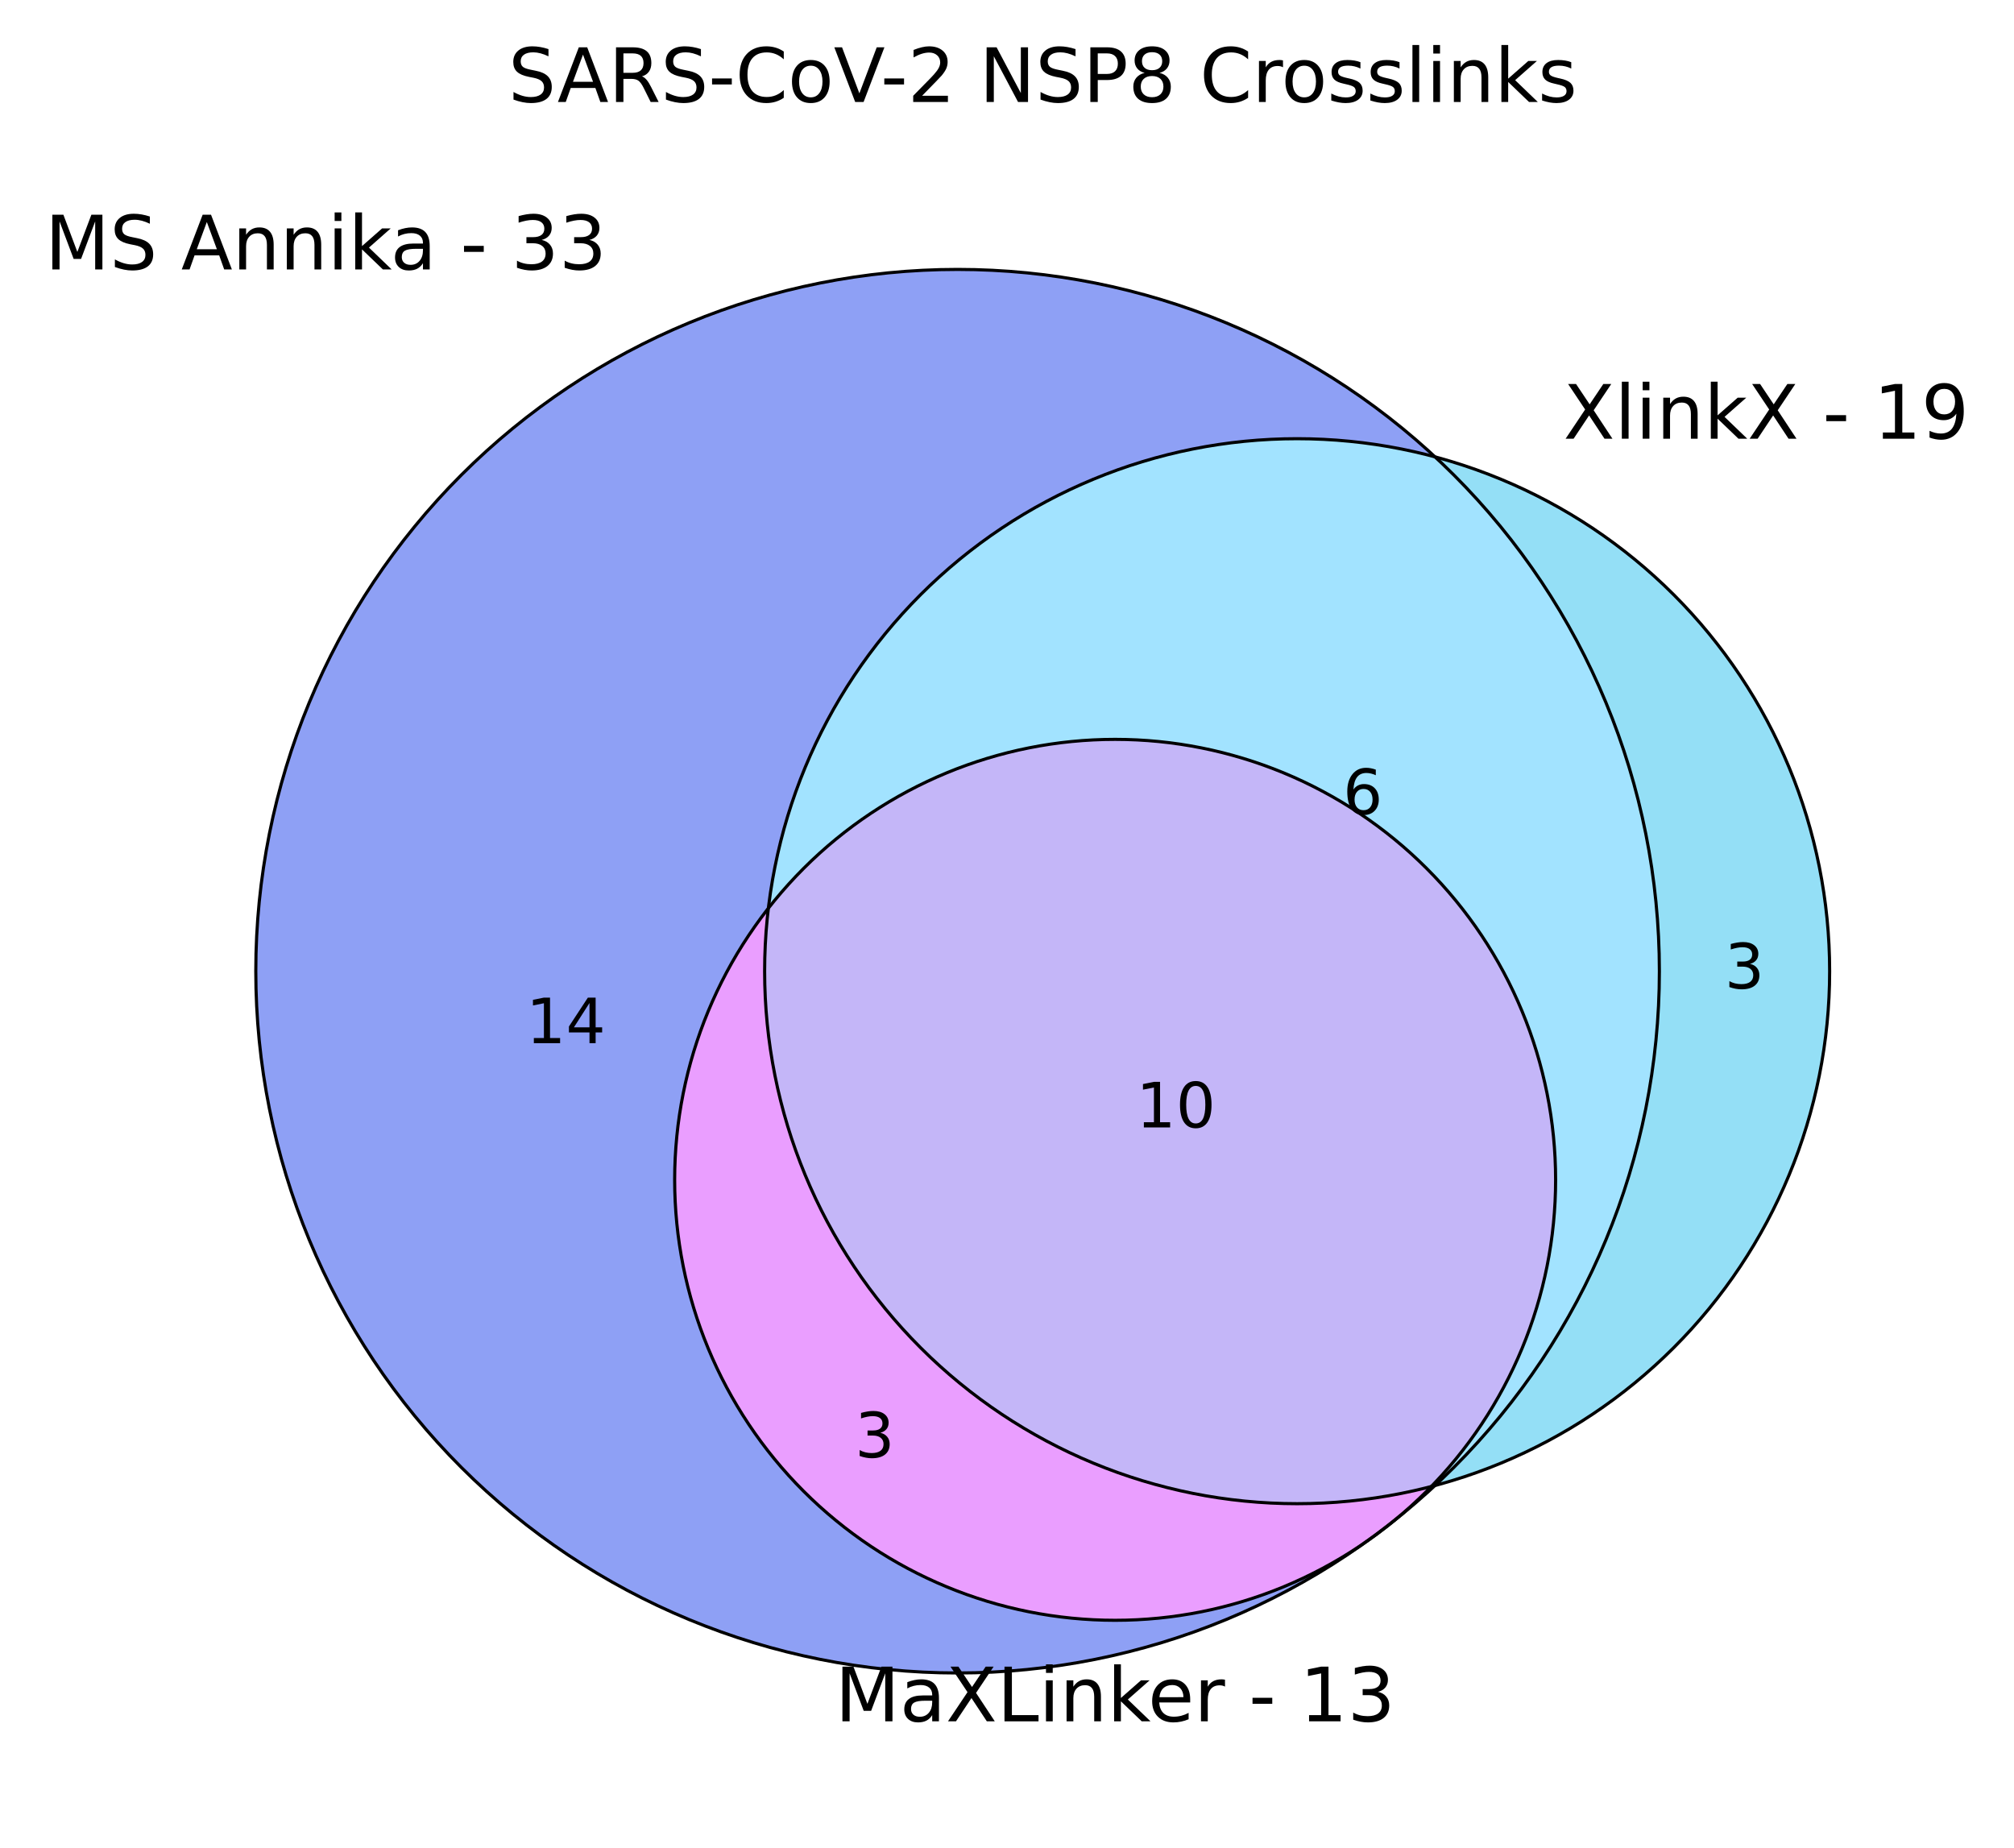
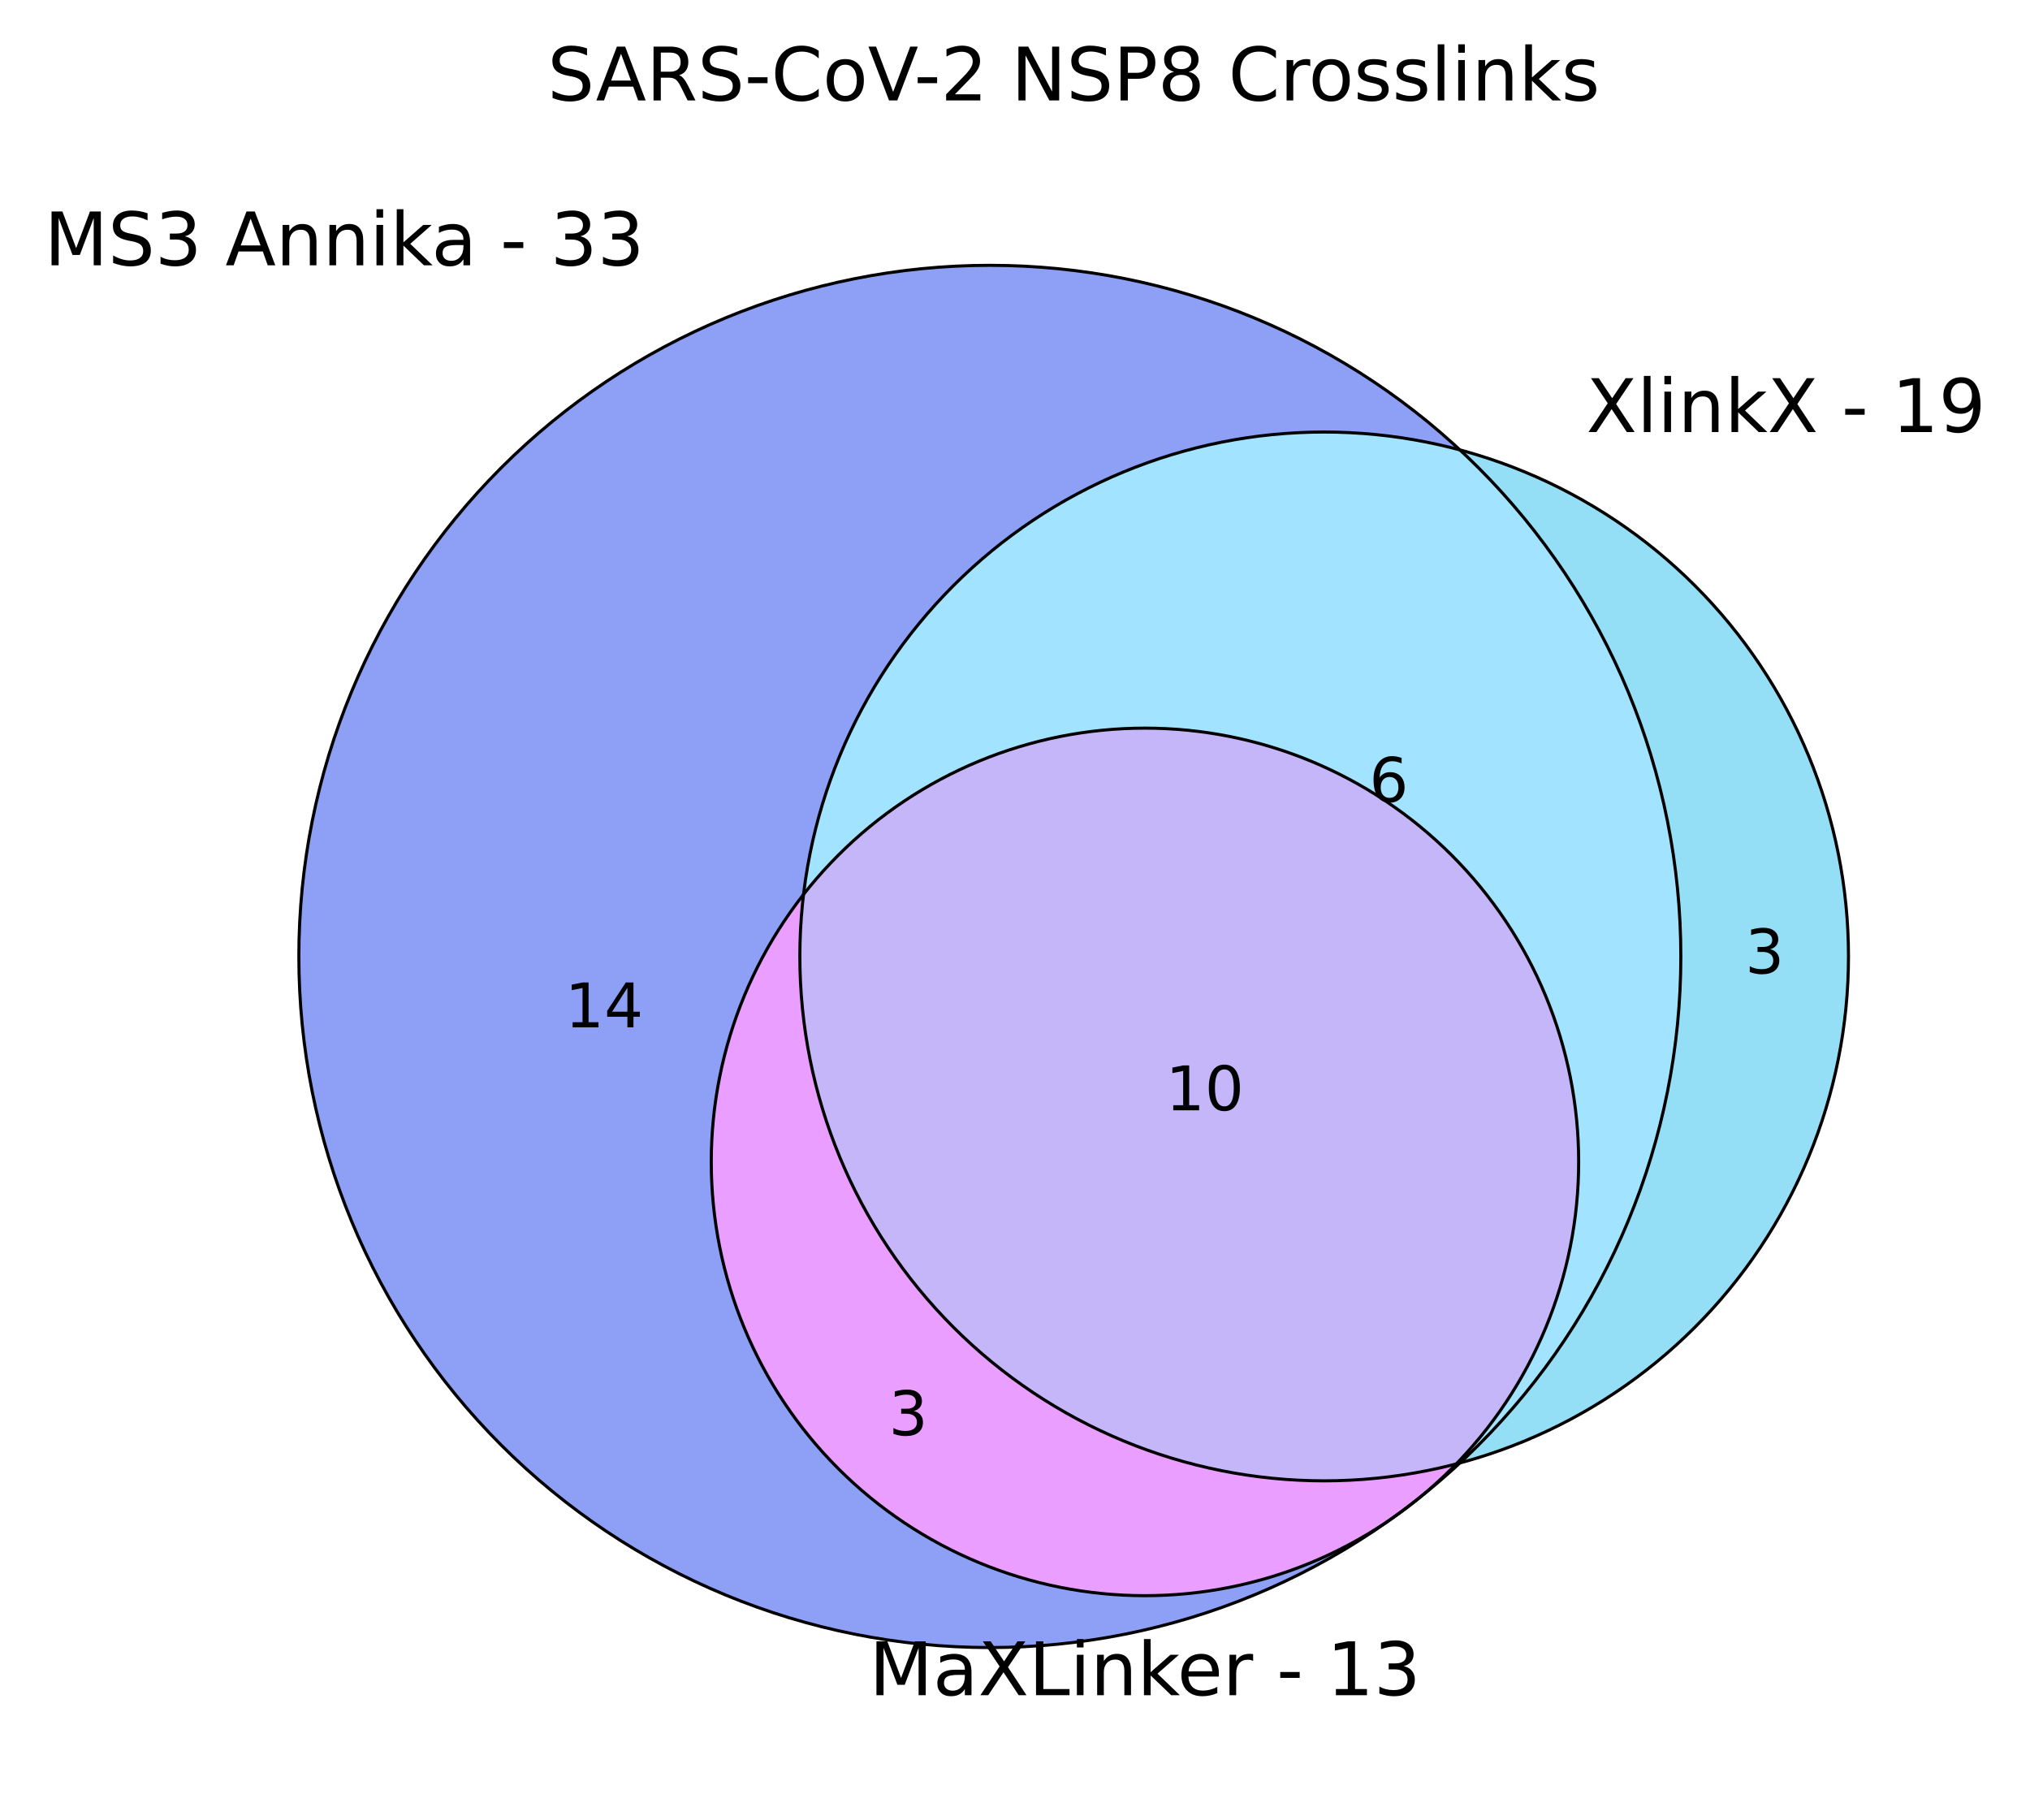
- <svg xmlns="http://www.w3.org/2000/svg" xmlns:xlink="http://www.w3.org/1999/xlink" width="322.197pt" height="295.63pt" viewBox="0 0 322.197 295.63" version="1.1">
+ <svg xmlns="http://www.w3.org/2000/svg" xmlns:xlink="http://www.w3.org/1999/xlink" width="329.832pt" height="295.63pt" viewBox="0 0 329.832 295.63" version="1.1">
  <defs>
    <style type="text/css">*{stroke-linejoin: round; stroke-linecap: butt}</style>
  </defs>
  <g id="figure_1">
    <g id="patch_1">
-       <path d="M 0 295.63  L 322.197 295.63  L 322.197 0  L 0 0  L 0 295.63  z " style="fill: none" />
+       <path d="M -0 295.63  L 329.832 295.63  L 329.832 0  L -0 0  L -0 295.63  z " style="fill: none" />
    </g>
    <g id="axes_1">
      <g id="patch_2">
-         <path d="M 229.576 237.658  C 229.476 237.685 229.376 237.711 229.277 237.738  C 229.177 237.764 229.077 237.79 228.978 237.816  C 228.045 238.777 227.085 239.712 226.099 240.619  C 225.113 241.526 224.102 242.404 223.066 243.253  C 224.186 242.363 225.289 241.451 226.374 240.518  C 227.459 239.585 228.527 238.632 229.576 237.658  M 229.576 73.09  C 214.006 58.637 194.649 48.896 173.765 45.003  C 152.88 41.111 131.314 43.225 111.583 51.098  C 91.851 58.972 74.755 72.286 62.287 89.488  C 49.82 106.689 42.488 127.08 41.146 148.282  C 39.804 169.484 44.507 190.637 54.706 209.273  C 64.904 227.909 80.186 243.273 98.767 253.571  C 117.348 263.87 138.476 268.686 159.684 267.458  C 180.893 266.23 201.323 259.007 218.591 246.632  C 204.74 256.251 187.886 260.585 171.112 258.841  C 154.339 257.098 138.737 249.39 127.16 237.128  C 115.583 224.867 108.784 208.847 108.006 192.002  C 107.228 175.156 112.523 158.579 122.921 145.302  C 124.365 133.172 128.402 121.493 134.757 111.06  C 141.111 100.626 149.636 91.681 159.752 84.832  C 169.868 77.983 181.339 73.389 193.386 71.364  C 205.433 69.338 217.776 69.927 229.576 73.09  " clip-path="url(#p0f7f71b31b)" style="fill: #4361ee; opacity: 0.6" />
+         <path d="M 237.211 237.658  C 237.111 237.685 237.011 237.711 236.912 237.738  C 236.812 237.764 236.712 237.79 236.613 237.816  C 235.68 238.777 234.72 239.712 233.734 240.619  C 232.748 241.526 231.737 242.404 230.701 243.253  C 231.821 242.363 232.924 241.451 234.009 240.518  C 235.094 239.585 236.162 238.632 237.211 237.658  M 237.211 73.09  C 221.641 58.637 202.284 48.896 181.4 45.003  C 160.515 41.111 138.949 43.225 119.218 51.098  C 99.486 58.972 82.39 72.286 69.922 89.488  C 57.455 106.689 50.123 127.08 48.781 148.282  C 47.439 169.484 52.142 190.637 62.341 209.273  C 72.539 227.909 87.821 243.273 106.402 253.571  C 124.983 263.87 146.111 268.686 167.319 267.458  C 188.528 266.23 208.958 259.007 226.226 246.632  C 212.375 256.251 195.521 260.585 178.747 258.841  C 161.974 257.098 146.372 249.39 134.795 237.128  C 123.218 224.867 116.419 208.847 115.641 192.002  C 114.863 175.156 120.158 158.579 130.556 145.302  C 132 133.172 136.037 121.493 142.392 111.06  C 148.746 100.626 157.271 91.681 167.387 84.832  C 177.503 77.983 188.974 73.389 201.021 71.364  C 213.068 69.338 225.411 69.927 237.211 73.09  " clip-path="url(#p31d83834a9)" style="fill: #4361ee; opacity: 0.6" />
      </g>
      <g id="patch_3">
-         <path d="M 229.576 73.09  C 240.896 83.599 249.927 96.331 256.102 110.489  C 262.277 124.647 265.465 139.928 265.465 155.374  C 265.465 170.82 262.277 186.101 256.102 200.259  C 249.927 214.417 240.896 227.15 229.576 237.658  C 247.684 232.803 263.692 222.104 275.104 207.229  C 286.515 192.355 292.704 174.122 292.704 155.374  C 292.704 136.627 286.515 118.393 275.104 103.519  C 263.692 88.645 247.684 77.945 229.576 73.09  " clip-path="url(#p0f7f71b31b)" style="fill: #4cc9f0; opacity: 0.6" />
+         <path d="M 237.211 73.09  C 248.531 83.599 257.562 96.331 263.737 110.489  C 269.912 124.647 273.1 139.928 273.1 155.374  C 273.1 170.82 269.912 186.101 263.737 200.259  C 257.562 214.417 248.531 227.15 237.211 237.658  C 255.319 232.803 271.327 222.104 282.739 207.229  C 294.15 192.355 300.339 174.122 300.339 155.374  C 300.339 136.627 294.15 118.393 282.739 103.519  C 271.327 88.645 255.319 77.945 237.211 73.09  " clip-path="url(#p31d83834a9)" style="fill: #4cc9f0; opacity: 0.6" />
      </g>
      <g id="patch_4">
-         <path d="M 229.576 73.09  C 217.776 69.927 205.433 69.338 193.386 71.364  C 181.339 73.389 169.868 77.983 159.752 84.832  C 149.636 91.681 141.111 100.626 134.757 111.06  C 128.402 121.493 124.365 133.172 122.921 145.302  C 128.82 137.77 136.192 131.518 144.586 126.927  C 152.98 122.337 162.221 119.503 171.746 118.6  C 181.27 117.697 190.88 118.743 199.987 121.674  C 209.094 124.605 217.51 129.361 224.719 135.65  C 231.929 141.939 237.783 149.631 241.924 158.256  C 246.064 166.88 248.405 176.259 248.804 185.818  C 249.202 195.377 247.649 204.917 244.241 213.857  C 240.833 222.796 235.639 230.949 228.978 237.816  C 229.077 237.79 229.177 237.764 229.277 237.738  C 229.376 237.711 229.476 237.685 229.576 237.658  C 240.896 227.15 249.927 214.417 256.102 200.259  C 262.277 186.101 265.465 170.82 265.465 155.374  C 265.465 139.928 262.277 124.647 256.102 110.489  C 249.927 96.331 240.896 83.599 229.576 73.09  " clip-path="url(#p0f7f71b31b)" style="fill: #64d1ff; opacity: 0.6" />
+         <path d="M 237.211 73.09  C 225.411 69.927 213.068 69.338 201.021 71.364  C 188.974 73.389 177.503 77.983 167.387 84.832  C 157.271 91.681 148.746 100.626 142.392 111.06  C 136.037 121.493 132 133.172 130.556 145.302  C 136.455 137.77 143.827 131.518 152.221 126.927  C 160.615 122.337 169.856 119.503 179.381 118.6  C 188.905 117.697 198.515 118.743 207.622 121.674  C 216.729 124.605 225.145 129.361 232.354 135.65  C 239.564 141.939 245.418 149.631 249.559 158.256  C 253.699 166.88 256.04 176.259 256.439 185.818  C 256.837 195.377 255.284 204.917 251.876 213.857  C 248.468 222.796 243.274 230.949 236.613 237.816  C 236.712 237.79 236.812 237.764 236.912 237.738  C 237.011 237.711 237.111 237.685 237.211 237.658  C 248.531 227.15 257.562 214.417 263.737 200.259  C 269.912 186.101 273.1 170.82 273.1 155.374  C 273.1 139.928 269.912 124.647 263.737 110.489  C 257.562 96.331 248.531 83.599 237.211 73.09  " clip-path="url(#p31d83834a9)" style="fill: #64d1ff; opacity: 0.6" />
      </g>
      <g id="patch_5">
-         <path d="M 228.978 237.816  C 215.557 241.31 201.483 241.475 187.984 238.296  C 174.485 235.116 161.965 228.688 151.514 219.572  C 141.063 210.456 132.994 198.924 128.012 185.981  C 123.029 173.039 121.282 159.073 122.921 145.302  C 112.523 158.579 107.228 175.156 108.006 192.002  C 108.784 208.847 115.583 224.867 127.16 237.128  C 138.737 249.39 154.339 257.098 171.112 258.841  C 187.886 260.585 204.74 256.251 218.591 246.632  C 219.351 246.088 220.104 245.534 220.85 244.971  C 221.595 244.407 222.334 243.835 223.066 243.253  C 224.102 242.404 225.113 241.526 226.099 240.619  C 227.085 239.712 228.045 238.777 228.978 237.816  " clip-path="url(#p0f7f71b31b)" style="fill: #dc5eff; opacity: 0.6" />
+         <path d="M 236.613 237.816  C 223.192 241.31 209.118 241.475 195.619 238.296  C 182.12 235.116 169.6 228.688 159.149 219.572  C 148.698 210.456 140.629 198.924 135.647 185.981  C 130.664 173.039 128.917 159.073 130.556 145.302  C 120.158 158.579 114.863 175.156 115.641 192.002  C 116.419 208.847 123.218 224.867 134.795 237.128  C 146.372 249.39 161.974 257.098 178.747 258.841  C 195.521 260.585 212.375 256.251 226.226 246.632  C 226.986 246.088 227.739 245.534 228.485 244.971  C 229.23 244.407 229.969 243.835 230.701 243.253  C 231.737 242.404 232.748 241.526 233.734 240.619  C 234.72 239.712 235.68 238.777 236.613 237.816  " clip-path="url(#p31d83834a9)" style="fill: #dc5eff; opacity: 0.6" />
      </g>
      <g id="patch_6">
-         <path d="M 122.921 145.302  C 121.282 159.073 123.029 173.039 128.012 185.981  C 132.994 198.924 141.063 210.456 151.514 219.572  C 161.965 228.688 174.485 235.116 187.984 238.296  C 201.483 241.475 215.557 241.31 228.978 237.816  C 235.639 230.949 240.833 222.796 244.241 213.857  C 247.649 204.917 249.202 195.377 248.804 185.818  C 248.405 176.259 246.064 166.88 241.924 158.256  C 237.783 149.631 231.929 141.939 224.719 135.65  C 217.51 129.361 209.094 124.605 199.987 121.674  C 190.88 118.743 181.27 117.697 171.746 118.6  C 162.221 119.503 152.98 122.337 144.586 126.927  C 136.192 131.518 128.82 137.77 122.921 145.302  " clip-path="url(#p0f7f71b31b)" style="fill: #9c86f4; opacity: 0.6" />
+         <path d="M 130.556 145.302  C 128.917 159.073 130.664 173.039 135.647 185.981  C 140.629 198.924 148.698 210.456 159.149 219.572  C 169.6 228.688 182.12 235.116 195.619 238.296  C 209.118 241.475 223.192 241.31 236.613 237.816  C 243.274 230.949 248.468 222.796 251.876 213.857  C 255.284 204.917 256.837 195.377 256.439 185.818  C 256.04 176.259 253.699 166.88 249.559 158.256  C 245.418 149.631 239.564 141.939 232.354 135.65  C 225.145 129.361 216.729 124.605 207.622 121.674  C 198.515 118.743 188.905 117.697 179.381 118.6  C 169.856 119.503 160.615 122.337 152.221 126.927  C 143.827 131.518 136.455 137.77 130.556 145.302  " clip-path="url(#p31d83834a9)" style="fill: #9c86f4; opacity: 0.6" />
      </g>
      <g id="patch_7">
-         <path d="M 153.193 267.646  C 182.968 267.646 211.527 255.816 232.581 234.762  C 253.635 213.708 265.465 185.149 265.465 155.374  C 265.465 125.599 253.635 97.04 232.581 75.986  C 211.527 54.932 182.968 43.103 153.193 43.103  C 123.419 43.103 94.859 54.932 73.805 75.986  C 52.751 97.04 40.922 125.599 40.922 155.374  C 40.922 185.149 52.751 213.708 73.805 234.762  C 94.859 255.816 123.419 267.646 153.193 267.646  L 153.193 267.646  z " clip-path="url(#p0f7f71b31b)" style="fill: none; stroke: #000000; stroke-width: 0.5; stroke-linejoin: miter" />
+         <path d="M 160.828 267.646  C 190.603 267.646 219.162 255.816 240.216 234.762  C 261.27 213.708 273.1 185.149 273.1 155.374  C 273.1 125.599 261.27 97.04 240.216 75.986  C 219.162 54.932 190.603 43.103 160.828 43.103  C 131.054 43.103 102.494 54.932 81.44 75.986  C 60.386 97.04 48.557 125.599 48.557 155.374  C 48.557 185.149 60.386 213.708 81.44 234.762  C 102.494 255.816 131.054 267.646 160.828 267.646  L 160.828 267.646  z " clip-path="url(#p31d83834a9)" style="fill: none; stroke: #000000; stroke-width: 0.5; stroke-linejoin: miter" />
      </g>
      <g id="patch_8">
-         <path d="M 207.514 240.564  C 230.107 240.564 251.777 231.588 267.752 215.613  C 283.728 199.637 292.704 177.967 292.704 155.374  C 292.704 132.781 283.728 111.111 267.752 95.136  C 251.777 79.16 230.107 70.184 207.514 70.184  C 184.921 70.184 163.251 79.16 147.275 95.136  C 131.3 111.111 122.324 132.781 122.324 155.374  C 122.324 177.967 131.3 199.637 147.275 215.613  C 163.251 231.588 184.921 240.564 207.514 240.564  L 207.514 240.564  z " clip-path="url(#p0f7f71b31b)" style="fill: none; stroke: #000000; stroke-width: 0.5; stroke-linejoin: miter" />
+         <path d="M 215.149 240.564  C 237.742 240.564 259.412 231.588 275.387 215.613  C 291.363 199.637 300.339 177.967 300.339 155.374  C 300.339 132.781 291.363 111.111 275.387 95.136  C 259.412 79.16 237.742 70.184 215.149 70.184  C 192.556 70.184 170.886 79.16 154.91 95.136  C 138.935 111.111 129.959 132.781 129.959 155.374  C 129.959 177.967 138.935 199.637 154.91 215.613  C 170.886 231.588 192.556 240.564 215.149 240.564  L 215.149 240.564  z " clip-path="url(#p31d83834a9)" style="fill: none; stroke: #000000; stroke-width: 0.5; stroke-linejoin: miter" />
      </g>
      <g id="patch_9">
-         <path d="M 178.398 259.219  C 197.086 259.219 215.011 251.794 228.225 238.58  C 241.44 225.365 248.865 207.44 248.865 188.752  C 248.865 170.064 241.44 152.139 228.225 138.925  C 215.011 125.71 197.086 118.286 178.398 118.286  C 159.71 118.286 141.785 125.71 128.57 138.925  C 115.356 152.139 107.931 170.064 107.931 188.752  C 107.931 207.44 115.356 225.365 128.57 238.58  C 141.785 251.794 159.71 259.219 178.398 259.219  L 178.398 259.219  z " clip-path="url(#p0f7f71b31b)" style="fill: none; stroke: #000000; stroke-width: 0.5; stroke-linejoin: miter" />
+         <path d="M 186.033 259.219  C 204.721 259.219 222.646 251.794 235.86 238.58  C 249.075 225.365 256.5 207.44 256.5 188.752  C 256.5 170.064 249.075 152.139 235.86 138.925  C 222.646 125.71 204.721 118.286 186.033 118.286  C 167.345 118.286 149.42 125.71 136.205 138.925  C 122.991 152.139 115.566 170.064 115.566 188.752  C 115.566 207.44 122.991 225.365 136.205 238.58  C 149.42 251.794 167.345 259.219 186.033 259.219  L 186.033 259.219  z " clip-path="url(#p31d83834a9)" style="fill: none; stroke: #000000; stroke-width: 0.5; stroke-linejoin: miter" />
      </g>
      <g id="text_1">
-         <g transform="translate(84.16437 166.8936) scale(0.1 -0.1)">
+         <g transform="translate(91.79937 166.8936) scale(0.1 -0.1)">
          <defs>
            <path id="DejaVuSans-31" d="M 794 531  L 1825 531  L 1825 4091  L 703 3866  L 703 4441  L 1819 4666  L 2450 4666  L 2450 531  L 3481 531  L 3481 0  L 794 0  L 794 531  z " transform="scale(0.015625)" />
            <path id="DejaVuSans-34" d="M 2419 4116  L 825 1625  L 2419 1625  L 2419 4116  z M 2253 4666  L 3047 4666  L 3047 1625  L 3713 1625  L 3713 1100  L 3047 1100  L 3047 0  L 2419 0  L 2419 1100  L 313 1100  L 313 1709  L 2253 4666  z " transform="scale(0.015625)" />
          </defs>
          <use xlink:href="#DejaVuSans-31" />
          <use xlink:href="#DejaVuSans-34" x="63.623" />
        </g>
      </g>
      <g id="text_2">
-         <g transform="translate(275.9031 158.1335) scale(0.1 -0.1)">
+         <g transform="translate(283.5381 158.1335) scale(0.1 -0.1)">
          <defs>
            <path id="DejaVuSans-33" d="M 2597 2516  Q 3050 2419 3304 2112  Q 3559 1806 3559 1356  Q 3559 666 3084 287  Q 2609 -91 1734 -91  Q 1441 -91 1130 -33  Q 819 25 488 141  L 488 750  Q 750 597 1062 519  Q 1375 441 1716 441  Q 2309 441 2620 675  Q 2931 909 2931 1356  Q 2931 1769 2642 2001  Q 2353 2234 1838 2234  L 1294 2234  L 1294 2753  L 1863 2753  Q 2328 2753 2575 2939  Q 2822 3125 2822 3475  Q 2822 3834 2567 4026  Q 2313 4219 1838 4219  Q 1578 4219 1281 4162  Q 984 4106 628 3988  L 628 4550  Q 988 4650 1302 4700  Q 1616 4750 1894 4750  Q 2613 4750 3031 4423  Q 3450 4097 3450 3541  Q 3450 3153 3228 2886  Q 3006 2619 2597 2516  z " transform="scale(0.015625)" />
          </defs>
          <use xlink:href="#DejaVuSans-33" />
        </g>
      </g>
      <g id="text_3">
-         <g transform="translate(214.8396 130.2562) scale(0.1 -0.1)">
+         <g transform="translate(222.4746 130.2562) scale(0.1 -0.1)">
          <defs>
            <path id="DejaVuSans-36" d="M 2113 2584  Q 1688 2584 1439 2293  Q 1191 2003 1191 1497  Q 1191 994 1439 701  Q 1688 409 2113 409  Q 2538 409 2786 701  Q 3034 994 3034 1497  Q 3034 2003 2786 2293  Q 2538 2584 2113 2584  z M 3366 4563  L 3366 3988  Q 3128 4100 2886 4159  Q 2644 4219 2406 4219  Q 1781 4219 1451 3797  Q 1122 3375 1075 2522  Q 1259 2794 1537 2939  Q 1816 3084 2150 3084  Q 2853 3084 3261 2657  Q 3669 2231 3669 1497  Q 3669 778 3244 343  Q 2819 -91 2113 -91  Q 1303 -91 875 529  Q 447 1150 447 2328  Q 447 3434 972 4092  Q 1497 4750 2381 4750  Q 2619 4750 2861 4703  Q 3103 4656 3366 4563  z " transform="scale(0.015625)" />
          </defs>
          <use xlink:href="#DejaVuSans-36" />
        </g>
      </g>
      <g id="text_4">
-         <g transform="translate(136.7675 233.1526) scale(0.1 -0.1)">
+         <g transform="translate(144.4025 233.1526) scale(0.1 -0.1)">
          <use xlink:href="#DejaVuSans-33" />
        </g>
      </g>
      <g id="text_5">
-         <g transform="translate(181.7541 180.3702) scale(0.1 -0.1)">
+         <g transform="translate(189.3891 180.3702) scale(0.1 -0.1)">
          <defs>
            <path id="DejaVuSans-30" d="M 2034 4250  Q 1547 4250 1301 3770  Q 1056 3291 1056 2328  Q 1056 1369 1301 889  Q 1547 409 2034 409  Q 2525 409 2770 889  Q 3016 1369 3016 2328  Q 3016 3291 2770 3770  Q 2525 4250 2034 4250  z M 2034 4750  Q 2819 4750 3233 4129  Q 3647 3509 3647 2328  Q 3647 1150 3233 529  Q 2819 -91 2034 -91  Q 1250 -91 836 529  Q 422 1150 422 2328  Q 422 3509 836 4129  Q 1250 4750 2034 4750  z " transform="scale(0.015625)" />
          </defs>
          <use xlink:href="#DejaVuSans-31" />
          <use xlink:href="#DejaVuSans-30" x="63.623" />
        </g>
      </g>
      <g id="text_6">
        <g transform="translate(7.2 43.10259) scale(0.12 -0.12)">
          <defs>
            <path id="DejaVuSans-4d" d="M 628 4666  L 1569 4666  L 2759 1491  L 3956 4666  L 4897 4666  L 4897 0  L 4281 0  L 4281 4097  L 3078 897  L 2444 897  L 1241 4097  L 1241 0  L 628 0  L 628 4666  z " transform="scale(0.015625)" />
            <path id="DejaVuSans-53" d="M 3425 4513  L 3425 3897  Q 3066 4069 2747 4153  Q 2428 4238 2131 4238  Q 1616 4238 1336 4038  Q 1056 3838 1056 3469  Q 1056 3159 1242 3001  Q 1428 2844 1947 2747  L 2328 2669  Q 3034 2534 3370 2195  Q 3706 1856 3706 1288  Q 3706 609 3251 259  Q 2797 -91 1919 -91  Q 1588 -91 1214 -16  Q 841 59 441 206  L 441 856  Q 825 641 1194 531  Q 1563 422 1919 422  Q 2459 422 2753 634  Q 3047 847 3047 1241  Q 3047 1584 2836 1778  Q 2625 1972 2144 2069  L 1759 2144  Q 1053 2284 737 2584  Q 422 2884 422 3419  Q 422 4038 858 4394  Q 1294 4750 2059 4750  Q 2388 4750 2728 4690  Q 3069 4631 3425 4513  z " transform="scale(0.015625)" />
            <path id="DejaVuSans-20" transform="scale(0.015625)" />
            <path id="DejaVuSans-41" d="M 2188 4044  L 1331 1722  L 3047 1722  L 2188 4044  z M 1831 4666  L 2547 4666  L 4325 0  L 3669 0  L 3244 1197  L 1141 1197  L 716 0  L 50 0  L 1831 4666  z " transform="scale(0.015625)" />
            <path id="DejaVuSans-6e" d="M 3513 2113  L 3513 0  L 2938 0  L 2938 2094  Q 2938 2591 2744 2837  Q 2550 3084 2163 3084  Q 1697 3084 1428 2787  Q 1159 2491 1159 1978  L 1159 0  L 581 0  L 581 3500  L 1159 3500  L 1159 2956  Q 1366 3272 1645 3428  Q 1925 3584 2291 3584  Q 2894 3584 3203 3211  Q 3513 2838 3513 2113  z " transform="scale(0.015625)" />
            <path id="DejaVuSans-69" d="M 603 3500  L 1178 3500  L 1178 0  L 603 0  L 603 3500  z M 603 4863  L 1178 4863  L 1178 4134  L 603 4134  L 603 4863  z " transform="scale(0.015625)" />
            <path id="DejaVuSans-6b" d="M 581 4863  L 1159 4863  L 1159 1991  L 2875 3500  L 3609 3500  L 1753 1863  L 3688 0  L 2938 0  L 1159 1709  L 1159 0  L 581 0  L 581 4863  z " transform="scale(0.015625)" />
            <path id="DejaVuSans-61" d="M 2194 1759  Q 1497 1759 1228 1600  Q 959 1441 959 1056  Q 959 750 1161 570  Q 1363 391 1709 391  Q 2188 391 2477 730  Q 2766 1069 2766 1631  L 2766 1759  L 2194 1759  z M 3341 1997  L 3341 0  L 2766 0  L 2766 531  Q 2569 213 2275 61  Q 1981 -91 1556 -91  Q 1019 -91 701 211  Q 384 513 384 1019  Q 384 1609 779 1909  Q 1175 2209 1959 2209  L 2766 2209  L 2766 2266  Q 2766 2663 2505 2880  Q 2244 3097 1772 3097  Q 1472 3097 1187 3025  Q 903 2953 641 2809  L 641 3341  Q 956 3463 1253 3523  Q 1550 3584 1831 3584  Q 2591 3584 2966 3190  Q 3341 2797 3341 1997  z " transform="scale(0.015625)" />
            <path id="DejaVuSans-2d" d="M 313 2009  L 1997 2009  L 1997 1497  L 313 1497  L 313 2009  z " transform="scale(0.015625)" />
          </defs>
          <use xlink:href="#DejaVuSans-4d" />
          <use xlink:href="#DejaVuSans-53" x="86.279" />
-           <use xlink:href="#DejaVuSans-20" x="149.756" />
-           <use xlink:href="#DejaVuSans-41" x="181.543" />
-           <use xlink:href="#DejaVuSans-6e" x="249.951" />
-           <use xlink:href="#DejaVuSans-6e" x="313.33" />
-           <use xlink:href="#DejaVuSans-69" x="376.709" />
-           <use xlink:href="#DejaVuSans-6b" x="404.492" />
-           <use xlink:href="#DejaVuSans-61" x="460.652" />
-           <use xlink:href="#DejaVuSans-20" x="521.932" />
-           <use xlink:href="#DejaVuSans-2d" x="553.719" />
-           <use xlink:href="#DejaVuSans-20" x="589.803" />
-           <use xlink:href="#DejaVuSans-33" x="621.59" />
+           <use xlink:href="#DejaVuSans-33" x="149.756" />
+           <use xlink:href="#DejaVuSans-20" x="213.379" />
+           <use xlink:href="#DejaVuSans-41" x="245.166" />
+           <use xlink:href="#DejaVuSans-6e" x="313.574" />
+           <use xlink:href="#DejaVuSans-6e" x="376.953" />
+           <use xlink:href="#DejaVuSans-69" x="440.332" />
+           <use xlink:href="#DejaVuSans-6b" x="468.115" />
+           <use xlink:href="#DejaVuSans-61" x="524.275" />
+           <use xlink:href="#DejaVuSans-20" x="585.555" />
+           <use xlink:href="#DejaVuSans-2d" x="617.342" />
+           <use xlink:href="#DejaVuSans-20" x="653.426" />
          <use xlink:href="#DejaVuSans-33" x="685.213" />
+           <use xlink:href="#DejaVuSans-33" x="748.836" />
        </g>
      </g>
      <g id="text_7">
-         <g transform="translate(250.1089 70.18395) scale(0.12 -0.12)">
+         <g transform="translate(257.7439 70.18395) scale(0.12 -0.12)">
          <defs>
            <path id="DejaVuSans-58" d="M 403 4666  L 1081 4666  L 2241 2931  L 3406 4666  L 4084 4666  L 2584 2425  L 4184 0  L 3506 0  L 2194 1984  L 872 0  L 191 0  L 1856 2491  L 403 4666  z " transform="scale(0.015625)" />
            <path id="DejaVuSans-6c" d="M 603 4863  L 1178 4863  L 1178 0  L 603 0  L 603 4863  z " transform="scale(0.015625)" />
            <path id="DejaVuSans-39" d="M 703 97  L 703 672  Q 941 559 1184 500  Q 1428 441 1663 441  Q 2288 441 2617 861  Q 2947 1281 2994 2138  Q 2813 1869 2534 1725  Q 2256 1581 1919 1581  Q 1219 1581 811 2004  Q 403 2428 403 3163  Q 403 3881 828 4315  Q 1253 4750 1959 4750  Q 2769 4750 3195 4129  Q 3622 3509 3622 2328  Q 3622 1225 3098 567  Q 2575 -91 1691 -91  Q 1453 -91 1209 -44  Q 966 3 703 97  z M 1959 2075  Q 2384 2075 2632 2365  Q 2881 2656 2881 3163  Q 2881 3666 2632 3958  Q 2384 4250 1959 4250  Q 1534 4250 1286 3958  Q 1038 3666 1038 3163  Q 1038 2656 1286 2365  Q 1534 2075 1959 2075  z " transform="scale(0.015625)" />
          </defs>
          <use xlink:href="#DejaVuSans-58" />
          <use xlink:href="#DejaVuSans-6c" x="68.506" />
          <use xlink:href="#DejaVuSans-69" x="96.289" />
          <use xlink:href="#DejaVuSans-6e" x="124.072" />
          <use xlink:href="#DejaVuSans-6b" x="187.451" />
          <use xlink:href="#DejaVuSans-58" x="245.361" />
          <use xlink:href="#DejaVuSans-20" x="313.867" />
          <use xlink:href="#DejaVuSans-2d" x="345.654" />
          <use xlink:href="#DejaVuSans-20" x="381.738" />
          <use xlink:href="#DejaVuSans-31" x="413.525" />
          <use xlink:href="#DejaVuSans-39" x="477.148" />
        </g>
      </g>
      <g id="text_8">
-         <g transform="translate(133.5929 275.3839) scale(0.12 -0.12)">
+         <g transform="translate(141.2279 275.3839) scale(0.12 -0.12)">
          <defs>
            <path id="DejaVuSans-4c" d="M 628 4666  L 1259 4666  L 1259 531  L 3531 531  L 3531 0  L 628 0  L 628 4666  z " transform="scale(0.015625)" />
            <path id="DejaVuSans-65" d="M 3597 1894  L 3597 1613  L 953 1613  Q 991 1019 1311 708  Q 1631 397 2203 397  Q 2534 397 2845 478  Q 3156 559 3463 722  L 3463 178  Q 3153 47 2828 -22  Q 2503 -91 2169 -91  Q 1331 -91 842 396  Q 353 884 353 1716  Q 353 2575 817 3079  Q 1281 3584 2069 3584  Q 2775 3584 3186 3129  Q 3597 2675 3597 1894  z M 3022 2063  Q 3016 2534 2758 2815  Q 2500 3097 2075 3097  Q 1594 3097 1305 2825  Q 1016 2553 972 2059  L 3022 2063  z " transform="scale(0.015625)" />
            <path id="DejaVuSans-72" d="M 2631 2963  Q 2534 3019 2420 3045  Q 2306 3072 2169 3072  Q 1681 3072 1420 2755  Q 1159 2438 1159 1844  L 1159 0  L 581 0  L 581 3500  L 1159 3500  L 1159 2956  Q 1341 3275 1631 3429  Q 1922 3584 2338 3584  Q 2397 3584 2469 3576  Q 2541 3569 2628 3553  L 2631 2963  z " transform="scale(0.015625)" />
          </defs>
          <use xlink:href="#DejaVuSans-4d" />
          <use xlink:href="#DejaVuSans-61" x="86.279" />
          <use xlink:href="#DejaVuSans-58" x="147.559" />
          <use xlink:href="#DejaVuSans-4c" x="216.064" />
          <use xlink:href="#DejaVuSans-69" x="271.777" />
          <use xlink:href="#DejaVuSans-6e" x="299.561" />
          <use xlink:href="#DejaVuSans-6b" x="362.939" />
          <use xlink:href="#DejaVuSans-65" x="417.225" />
          <use xlink:href="#DejaVuSans-72" x="478.748" />
          <use xlink:href="#DejaVuSans-20" x="519.861" />
          <use xlink:href="#DejaVuSans-2d" x="551.648" />
          <use xlink:href="#DejaVuSans-20" x="587.732" />
          <use xlink:href="#DejaVuSans-31" x="619.52" />
          <use xlink:href="#DejaVuSans-33" x="683.143" />
        </g>
      </g>
      <g id="text_9">
-         <g transform="translate(81.32224 16.31812) scale(0.12 -0.12)">
+         <g transform="translate(88.95724 16.31812) scale(0.12 -0.12)">
          <defs>
            <path id="DejaVuSans-52" d="M 2841 2188  Q 3044 2119 3236 1894  Q 3428 1669 3622 1275  L 4263 0  L 3584 0  L 2988 1197  Q 2756 1666 2539 1819  Q 2322 1972 1947 1972  L 1259 1972  L 1259 0  L 628 0  L 628 4666  L 2053 4666  Q 2853 4666 3247 4331  Q 3641 3997 3641 3322  Q 3641 2881 3436 2590  Q 3231 2300 2841 2188  z M 1259 4147  L 1259 2491  L 2053 2491  Q 2509 2491 2742 2702  Q 2975 2913 2975 3322  Q 2975 3731 2742 3939  Q 2509 4147 2053 4147  L 1259 4147  z " transform="scale(0.015625)" />
            <path id="DejaVuSans-43" d="M 4122 4306  L 4122 3641  Q 3803 3938 3442 4084  Q 3081 4231 2675 4231  Q 1875 4231 1450 3742  Q 1025 3253 1025 2328  Q 1025 1406 1450 917  Q 1875 428 2675 428  Q 3081 428 3442 575  Q 3803 722 4122 1019  L 4122 359  Q 3791 134 3420 21  Q 3050 -91 2638 -91  Q 1578 -91 968 557  Q 359 1206 359 2328  Q 359 3453 968 4101  Q 1578 4750 2638 4750  Q 3056 4750 3426 4639  Q 3797 4528 4122 4306  z " transform="scale(0.015625)" />
            <path id="DejaVuSans-6f" d="M 1959 3097  Q 1497 3097 1228 2736  Q 959 2375 959 1747  Q 959 1119 1226 758  Q 1494 397 1959 397  Q 2419 397 2687 759  Q 2956 1122 2956 1747  Q 2956 2369 2687 2733  Q 2419 3097 1959 3097  z M 1959 3584  Q 2709 3584 3137 3096  Q 3566 2609 3566 1747  Q 3566 888 3137 398  Q 2709 -91 1959 -91  Q 1206 -91 779 398  Q 353 888 353 1747  Q 353 2609 779 3096  Q 1206 3584 1959 3584  z " transform="scale(0.015625)" />
            <path id="DejaVuSans-56" d="M 1831 0  L 50 4666  L 709 4666  L 2188 738  L 3669 4666  L 4325 4666  L 2547 0  L 1831 0  z " transform="scale(0.015625)" />
            <path id="DejaVuSans-32" d="M 1228 531  L 3431 531  L 3431 0  L 469 0  L 469 531  Q 828 903 1448 1529  Q 2069 2156 2228 2338  Q 2531 2678 2651 2914  Q 2772 3150 2772 3378  Q 2772 3750 2511 3984  Q 2250 4219 1831 4219  Q 1534 4219 1204 4116  Q 875 4013 500 3803  L 500 4441  Q 881 4594 1212 4672  Q 1544 4750 1819 4750  Q 2544 4750 2975 4387  Q 3406 4025 3406 3419  Q 3406 3131 3298 2873  Q 3191 2616 2906 2266  Q 2828 2175 2409 1742  Q 1991 1309 1228 531  z " transform="scale(0.015625)" />
            <path id="DejaVuSans-4e" d="M 628 4666  L 1478 4666  L 3547 763  L 3547 4666  L 4159 4666  L 4159 0  L 3309 0  L 1241 3903  L 1241 0  L 628 0  L 628 4666  z " transform="scale(0.015625)" />
            <path id="DejaVuSans-50" d="M 1259 4147  L 1259 2394  L 2053 2394  Q 2494 2394 2734 2622  Q 2975 2850 2975 3272  Q 2975 3691 2734 3919  Q 2494 4147 2053 4147  L 1259 4147  z M 628 4666  L 2053 4666  Q 2838 4666 3239 4311  Q 3641 3956 3641 3272  Q 3641 2581 3239 2228  Q 2838 1875 2053 1875  L 1259 1875  L 1259 0  L 628 0  L 628 4666  z " transform="scale(0.015625)" />
            <path id="DejaVuSans-38" d="M 2034 2216  Q 1584 2216 1326 1975  Q 1069 1734 1069 1313  Q 1069 891 1326 650  Q 1584 409 2034 409  Q 2484 409 2743 651  Q 3003 894 3003 1313  Q 3003 1734 2745 1975  Q 2488 2216 2034 2216  z M 1403 2484  Q 997 2584 770 2862  Q 544 3141 544 3541  Q 544 4100 942 4425  Q 1341 4750 2034 4750  Q 2731 4750 3128 4425  Q 3525 4100 3525 3541  Q 3525 3141 3298 2862  Q 3072 2584 2669 2484  Q 3125 2378 3379 2068  Q 3634 1759 3634 1313  Q 3634 634 3220 271  Q 2806 -91 2034 -91  Q 1263 -91 848 271  Q 434 634 434 1313  Q 434 1759 690 2068  Q 947 2378 1403 2484  z M 1172 3481  Q 1172 3119 1398 2916  Q 1625 2713 2034 2713  Q 2441 2713 2670 2916  Q 2900 3119 2900 3481  Q 2900 3844 2670 4047  Q 2441 4250 2034 4250  Q 1625 4250 1398 4047  Q 1172 3844 1172 3481  z " transform="scale(0.015625)" />
            <path id="DejaVuSans-73" d="M 2834 3397  L 2834 2853  Q 2591 2978 2328 3040  Q 2066 3103 1784 3103  Q 1356 3103 1142 2972  Q 928 2841 928 2578  Q 928 2378 1081 2264  Q 1234 2150 1697 2047  L 1894 2003  Q 2506 1872 2764 1633  Q 3022 1394 3022 966  Q 3022 478 2636 193  Q 2250 -91 1575 -91  Q 1294 -91 989 -36  Q 684 19 347 128  L 347 722  Q 666 556 975 473  Q 1284 391 1588 391  Q 1994 391 2212 530  Q 2431 669 2431 922  Q 2431 1156 2273 1281  Q 2116 1406 1581 1522  L 1381 1569  Q 847 1681 609 1914  Q 372 2147 372 2553  Q 372 3047 722 3315  Q 1072 3584 1716 3584  Q 2034 3584 2315 3537  Q 2597 3491 2834 3397  z " transform="scale(0.015625)" />
          </defs>
          <use xlink:href="#DejaVuSans-53" />
          <use xlink:href="#DejaVuSans-41" x="65.352" />
          <use xlink:href="#DejaVuSans-52" x="133.76" />
          <use xlink:href="#DejaVuSans-53" x="203.242" />
          <use xlink:href="#DejaVuSans-2d" x="266.719" />
          <use xlink:href="#DejaVuSans-43" x="302.803" />
          <use xlink:href="#DejaVuSans-6f" x="372.627" />
          <use xlink:href="#DejaVuSans-56" x="433.809" />
          <use xlink:href="#DejaVuSans-2d" x="496.342" />
          <use xlink:href="#DejaVuSans-32" x="532.426" />
          <use xlink:href="#DejaVuSans-20" x="596.049" />
          <use xlink:href="#DejaVuSans-4e" x="627.836" />
          <use xlink:href="#DejaVuSans-53" x="702.641" />
          <use xlink:href="#DejaVuSans-50" x="766.117" />
          <use xlink:href="#DejaVuSans-38" x="826.42" />
          <use xlink:href="#DejaVuSans-20" x="890.043" />
          <use xlink:href="#DejaVuSans-43" x="921.83" />
          <use xlink:href="#DejaVuSans-72" x="991.654" />
          <use xlink:href="#DejaVuSans-6f" x="1030.518" />
          <use xlink:href="#DejaVuSans-73" x="1091.699" />
          <use xlink:href="#DejaVuSans-73" x="1143.799" />
          <use xlink:href="#DejaVuSans-6c" x="1195.898" />
          <use xlink:href="#DejaVuSans-69" x="1223.682" />
          <use xlink:href="#DejaVuSans-6e" x="1251.465" />
          <use xlink:href="#DejaVuSans-6b" x="1314.844" />
          <use xlink:href="#DejaVuSans-73" x="1372.754" />
        </g>
      </g>
    </g>
  </g>
  <defs>
-     <clipPath id="p0f7f71b31b">
-       <rect x="20.137" y="22.318" width="293.351" height="266.112" />
+     <clipPath id="p31d83834a9">
+       <rect x="27.772" y="22.318" width="293.351" height="266.112" />
    </clipPath>
  </defs>
</svg>
